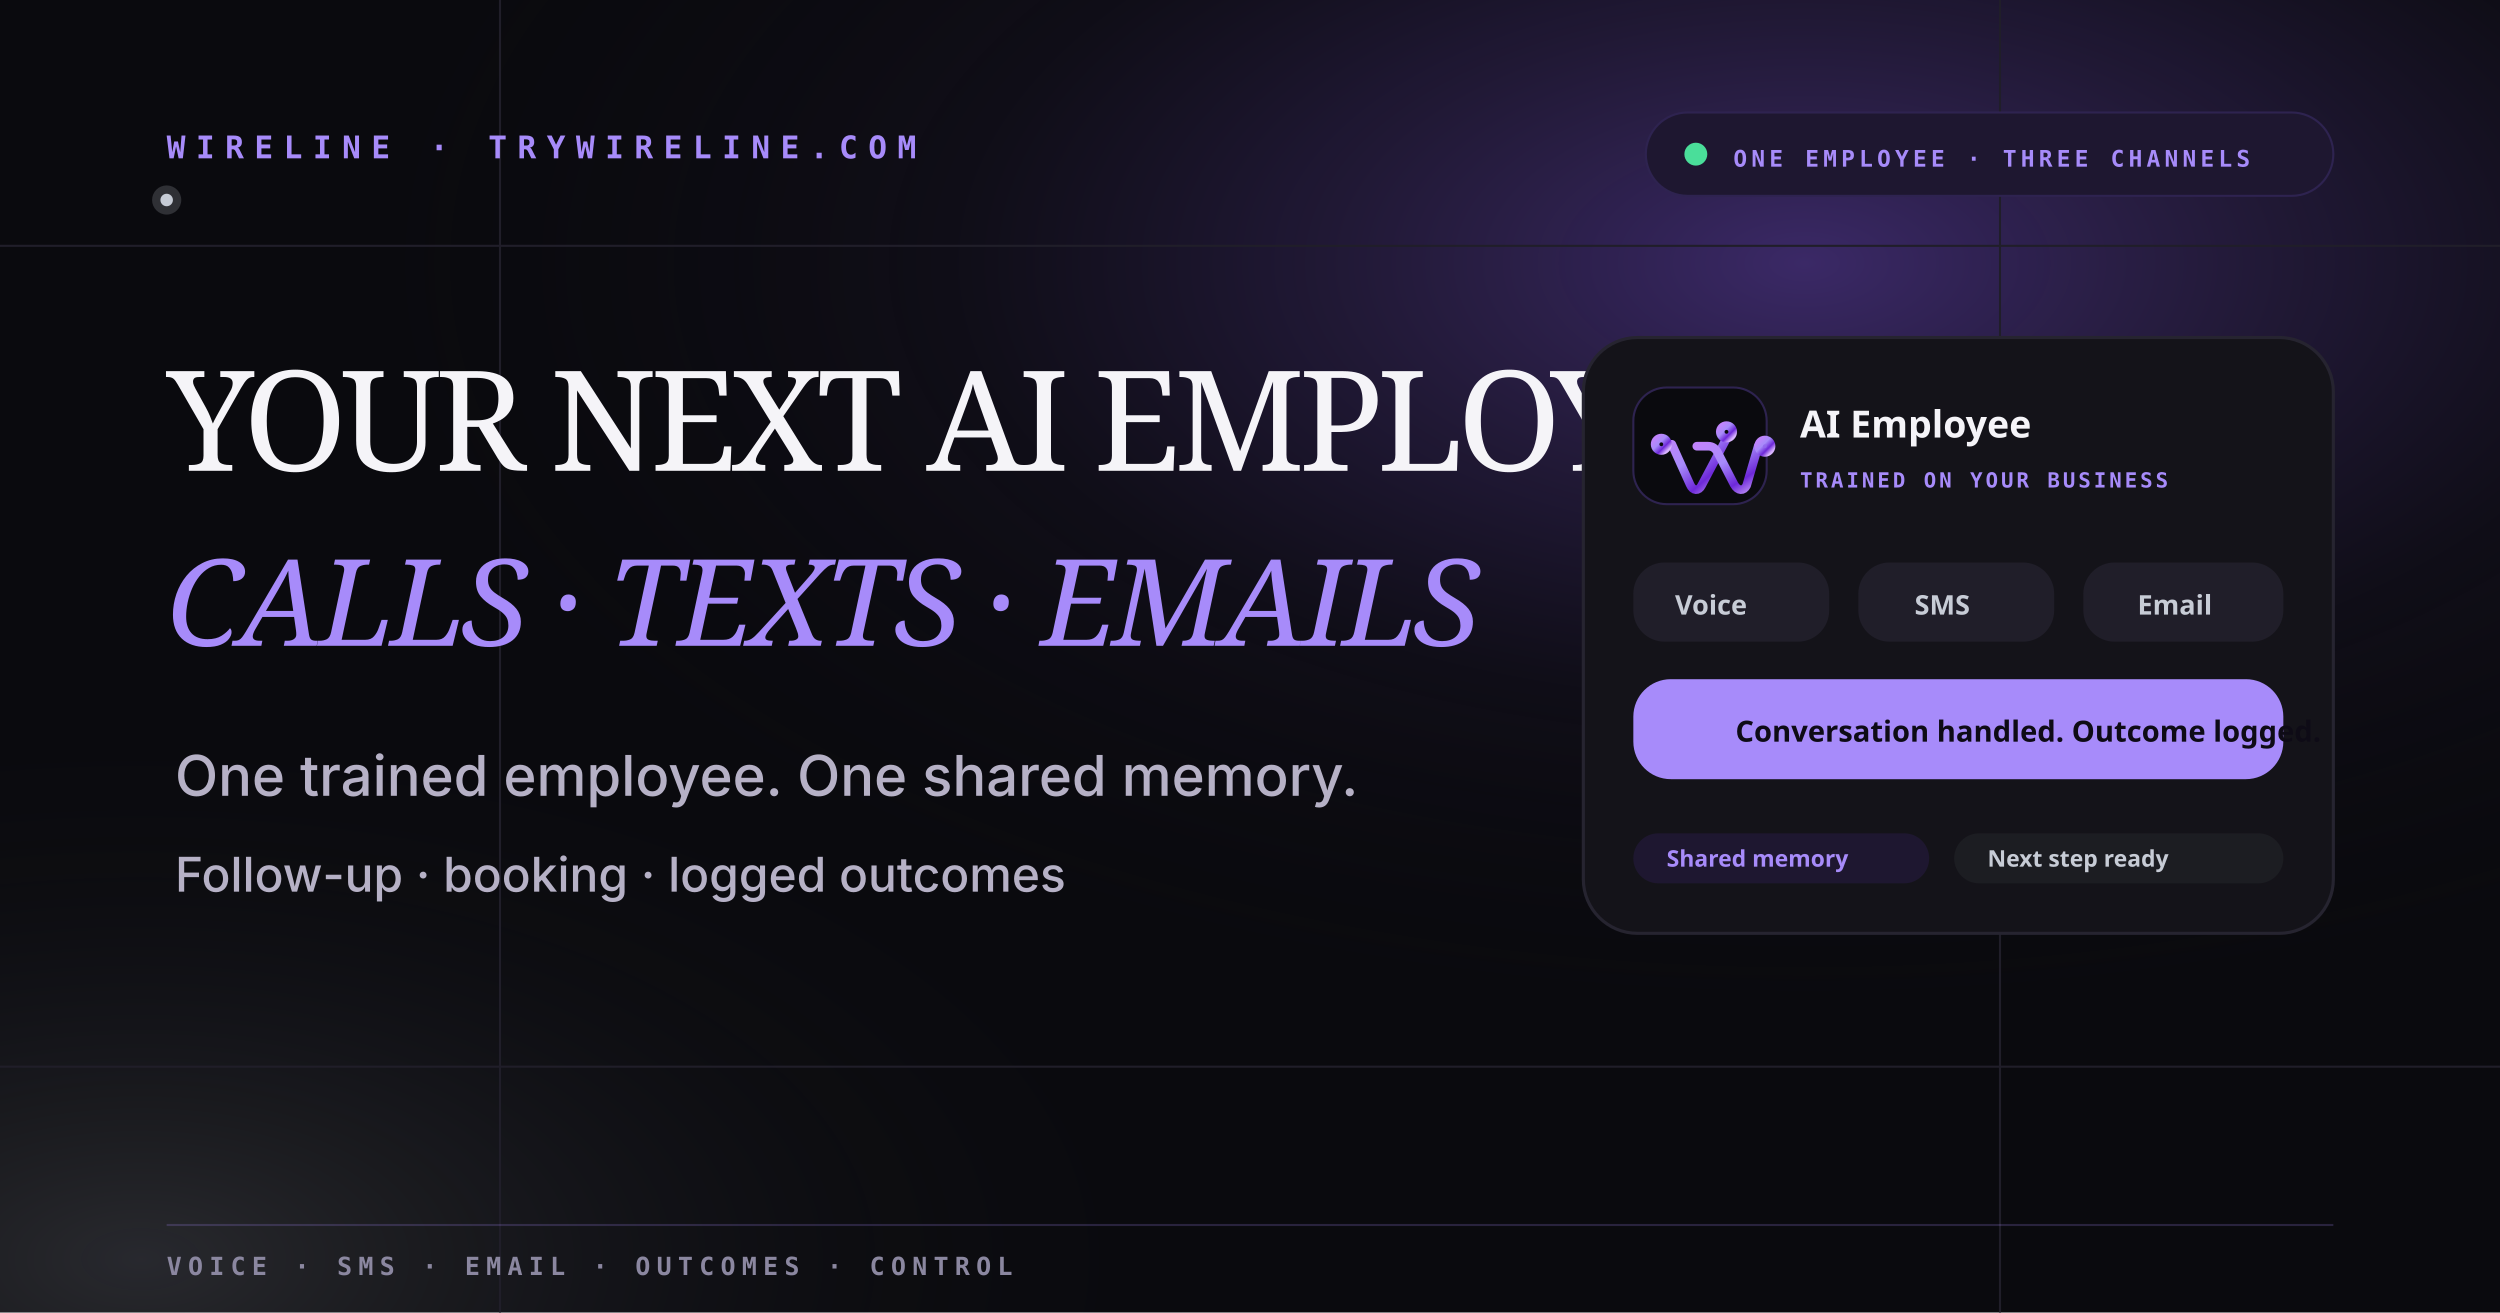
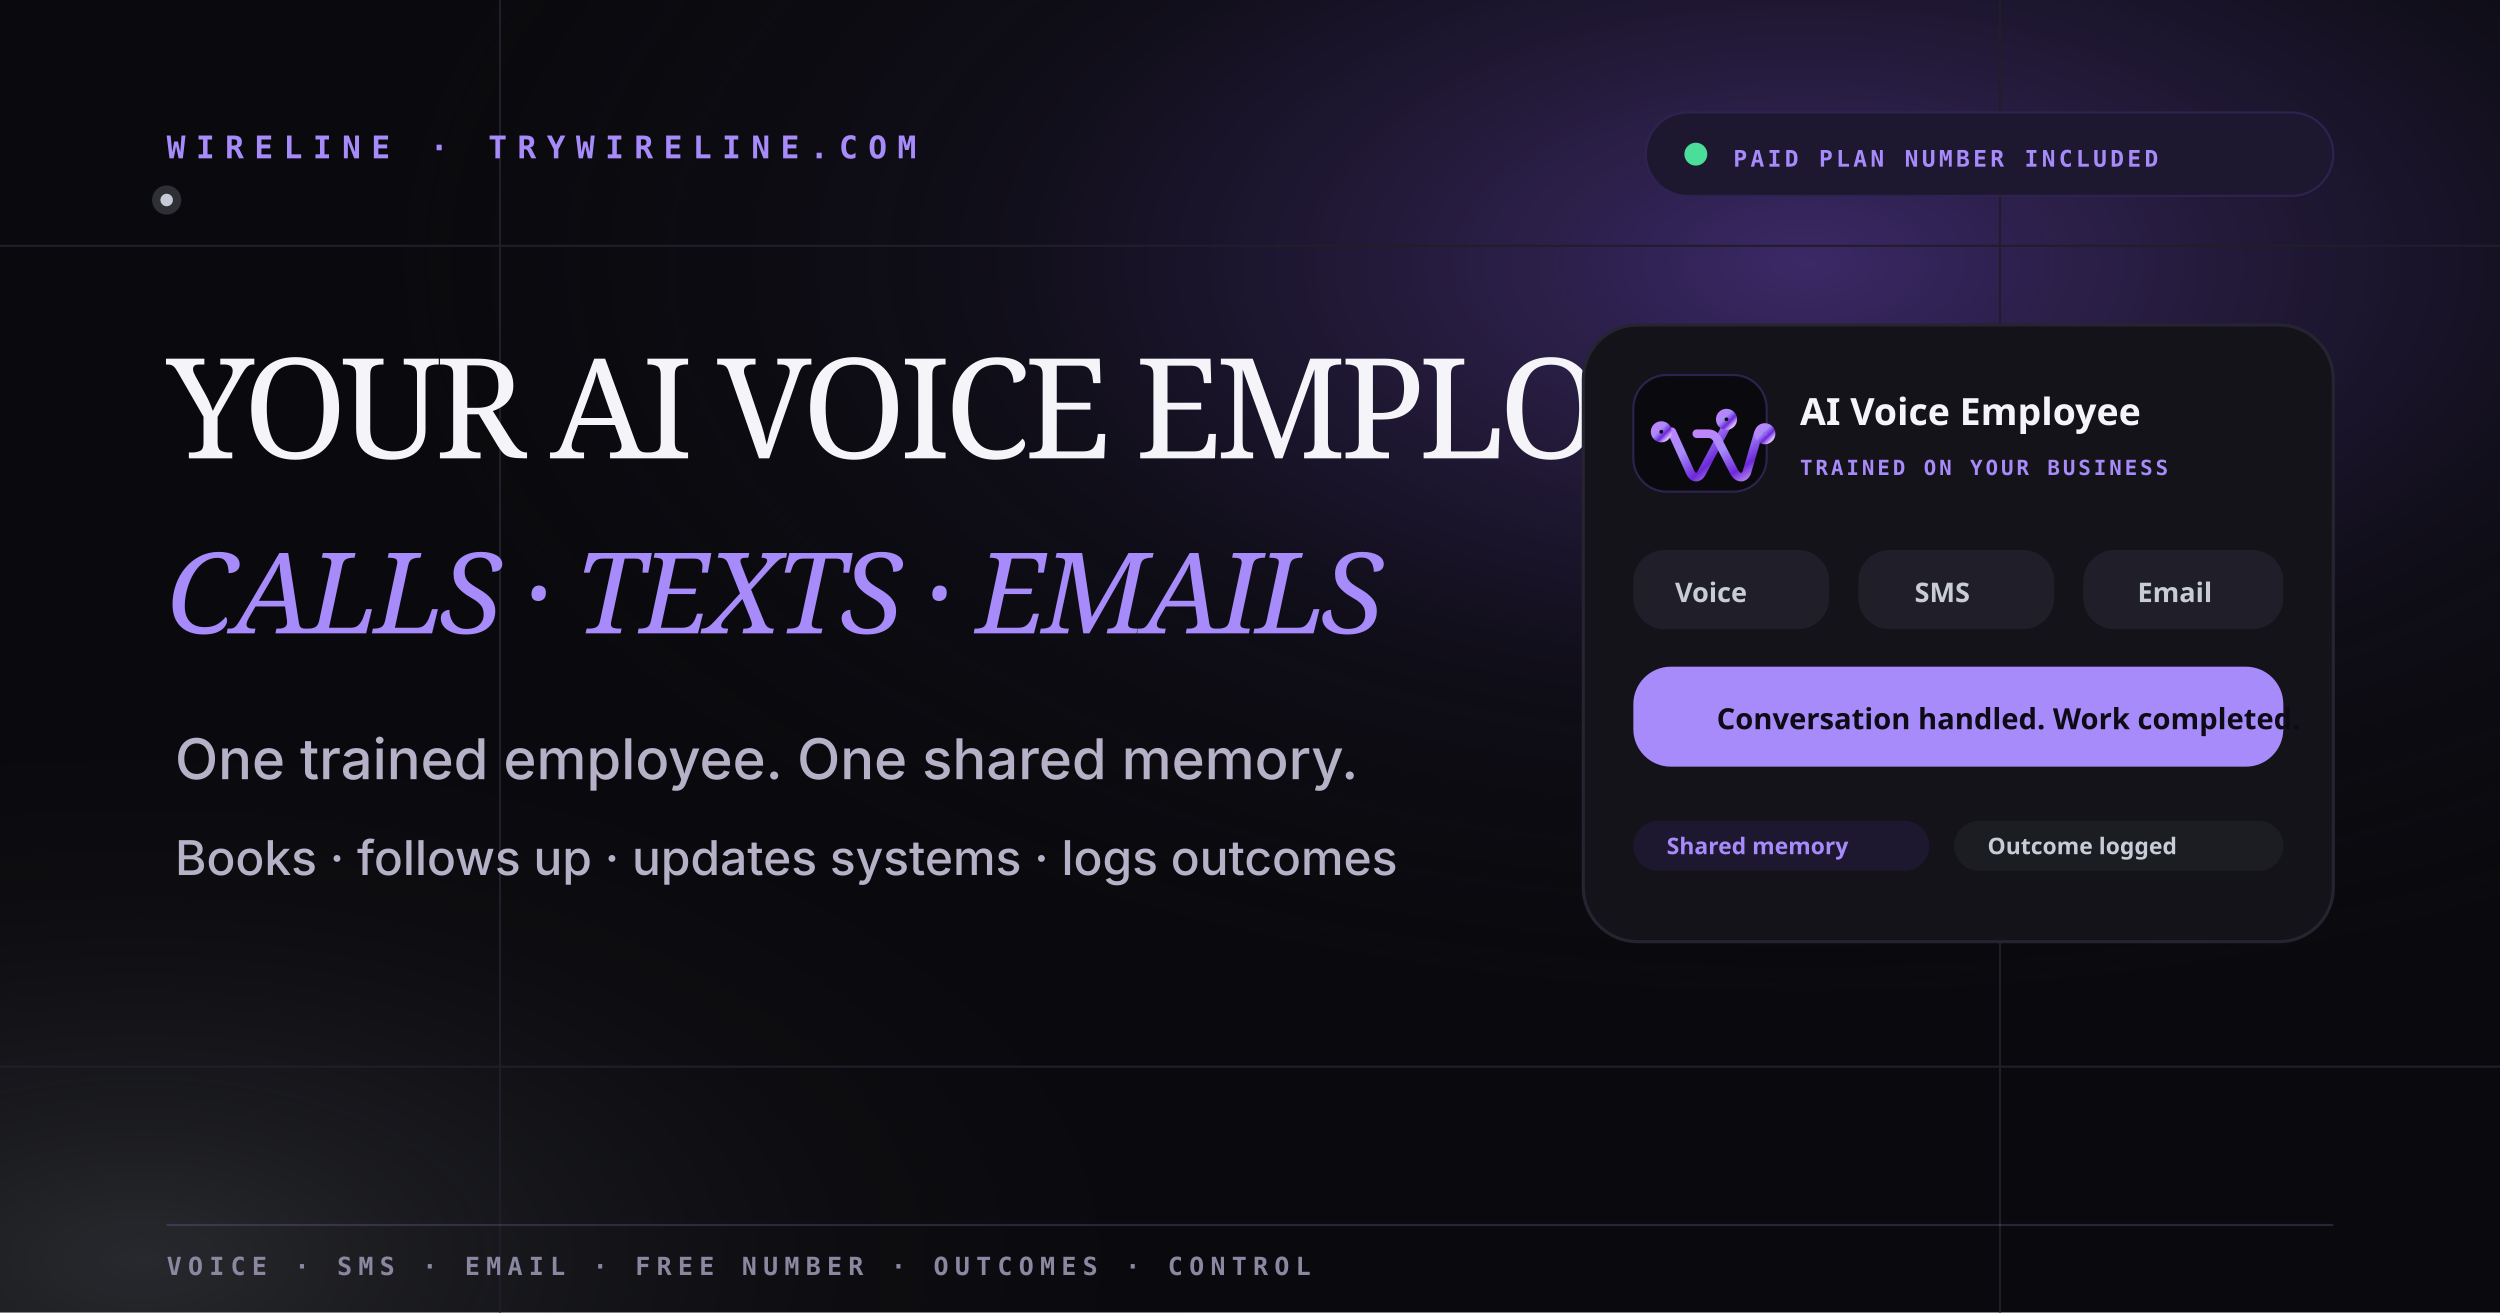
<svg xmlns="http://www.w3.org/2000/svg" viewBox="0 0 1200 630" width="1200" height="630">
  <defs>
    <linearGradient id="wireRule" x1="0" y1="0" x2="1" y2="0">
      <stop offset="0%" stop-color="#A78BFA" stop-opacity="0.95" />
      <stop offset="45%" stop-color="#C7CCD6" stop-opacity="0.6" />
      <stop offset="100%" stop-color="#C7CCD6" stop-opacity="0" />
    </linearGradient>
    <linearGradient id="markSignal" x1="0" y1="0" x2="1" y2="1">
      <stop offset="0%" stop-color="#C084FC" />
      <stop offset="38%" stop-color="#A78BFA" />
      <stop offset="72%" stop-color="#6D28D9" />
      <stop offset="100%" stop-color="#D8B4FE" />
    </linearGradient>
    <radialGradient id="softGlow" cx="72%" cy="20%" r="58%">
      <stop offset="0%" stop-color="#8B5CF6" stop-opacity="0.38" />
      <stop offset="58%" stop-color="#1E1730" stop-opacity="0.28" />
      <stop offset="100%" stop-color="#0A0A0E" stop-opacity="0" />
    </radialGradient>
    <radialGradient id="silverGlow" cx="6%" cy="96%" r="42%">
      <stop offset="0%" stop-color="#C7CCD6" stop-opacity="0.16" />
      <stop offset="100%" stop-color="#0A0A0E" stop-opacity="0" />
    </radialGradient>
  </defs>
  <rect width="1200" height="630" fill="#0A0A0E" />
  <rect width="1200" height="630" fill="url(#softGlow)" />
  <rect width="1200" height="630" fill="url(#silverGlow)" />
  <g stroke="#201E29" stroke-width="1">
    <line x1="0" y1="118" x2="1200" y2="118" />
    <line x1="0" y1="512" x2="1200" y2="512" />
    <line x1="240" y1="0" x2="240" y2="630" />
    <line x1="960" y1="0" x2="960" y2="630" />
  </g>
  <text x="80" y="76" font-family="Space Mono, ui-monospace, SFMono-Regular, Menlo, monospace" font-size="15" font-weight="700" letter-spacing="5" fill="#A78BFA">
    WIRELINE · TRYWIRELINE.COM
  </text>
  <line x1="80" y1="96" x2="430" y2="96" stroke="url(#wireRule)" stroke-width="1.25" />
  <circle cx="80" cy="96" r="3" fill="#C7CCD6" />
  <circle cx="80" cy="96" r="7" fill="#C7CCD6" fill-opacity="0.2" />
  <g transform="translate(790, 54)">
    <rect width="330" height="40" rx="20" ry="20" fill="#1E1730" stroke="#2E2350" stroke-width="1" />
    <circle cx="24" cy="20" r="5.5" fill="#4ADE9A" />
-     <text x="42" y="26" font-family="Space Mono, ui-monospace, monospace" font-size="11" font-weight="700" letter-spacing="2" fill="#A78BFA">
-       ONE EMPLOYEE · THREE CHANNELS
+     <text x="42" y="26" font-family="Space Mono, ui-monospace, monospace" font-size="11" font-weight="700" letter-spacing="1.6" fill="#A78BFA">
+       PAID PLAN NUMBER INCLUDED
    </text>
  </g>
-   <text x="80" y="226" font-family="Instrument Serif, Georgia, ui-serif, serif" font-size="67" font-weight="400" letter-spacing="-3" fill="#F5F4F8">
-     YOUR NEXT AI EMPLOYEE
+   <text x="80" y="220" font-family="Instrument Serif, Georgia, ui-serif, serif" font-size="67" font-weight="400" letter-spacing="-3" fill="#F5F4F8">
+     YOUR AI VOICE EMPLOYEE
  </text>
-   <text x="80" y="310" font-family="Instrument Serif, Georgia, ui-serif, serif" font-size="58" font-style="italic" font-weight="400" letter-spacing="-2" fill="#A78BFA">
+   <text x="80" y="304" font-family="Instrument Serif, Georgia, ui-serif, serif" font-size="54" font-style="italic" font-weight="400" letter-spacing="-2" fill="#A78BFA">
    CALLS · TEXTS · EMAILS
  </text>
-   <text x="84" y="382" font-family="DM Sans, system-ui, -apple-system, Segoe UI, sans-serif" font-size="27" font-weight="500" fill="#B6B1C6">
+   <text x="84" y="374" font-family="DM Sans, system-ui, -apple-system, Segoe UI, sans-serif" font-size="27" font-weight="500" fill="#B6B1C6">
    One trained employee. One shared memory.
  </text>
-   <text x="84" y="428" font-family="DM Sans, system-ui, -apple-system, Segoe UI, sans-serif" font-size="23" font-weight="500" fill="#B6B1C6">
-     Follow-up · booking · logged outcomes
+   <text x="84" y="420" font-family="DM Sans, system-ui, -apple-system, Segoe UI, sans-serif" font-size="23" font-weight="500" fill="#B6B1C6">
+     Books · follows up · updates systems · logs outcomes
  </text>
-   <g transform="translate(760, 162)">
-     <rect width="360" height="286" rx="26" ry="26" fill="#141319" stroke="#262430" stroke-width="1.5" />
+   <g transform="translate(760, 156)">
+     <rect width="360" height="296" rx="26" ry="26" fill="#141319" stroke="#262430" stroke-width="1.5" />
    <rect x="24" y="24" width="64" height="56" rx="16" fill="#0A0A0E" stroke="#2E2350" stroke-width="1" />
    <g transform="translate(31 37) scale(0.46)" fill="none" stroke="url(#markSignal)" stroke-width="9" stroke-linecap="round" stroke-linejoin="round">
      <path d="M21 31H25L44 73C47 80 53 80 56 74L82 25" />
      <path d="M51 33H63C68 33 71 36 73 40L90 73C94 80 100 80 103 74L115 33H122" />
      <circle cx="14" cy="31" r="6.5" />
      <circle cx="82" cy="18" r="6.5" />
      <circle cx="122" cy="33" r="6.5" />
    </g>
    <text x="104" y="48" font-family="DM Sans, system-ui, sans-serif" font-size="18" font-weight="700" fill="#F5F4F8">
-       AI Employee
+       AI Voice Employee
    </text>
    <text x="104" y="72" font-family="Space Mono, ui-monospace, monospace" font-size="10" font-weight="700" letter-spacing="1.4" fill="#A78BFA">
      TRAINED ON YOUR BUSINESS
    </text>
    <rect x="24" y="108" width="94" height="38" rx="15" fill="#201E29" />
    <text x="44" y="133" font-family="DM Sans, system-ui, sans-serif" font-size="13" font-weight="700" fill="#C7CCD6">Voice</text>
    <rect x="132" y="108" width="94" height="38" rx="15" fill="#201E29" />
    <text x="159" y="133" font-family="DM Sans, system-ui, sans-serif" font-size="13" font-weight="700" fill="#C7CCD6">SMS</text>
    <rect x="240" y="108" width="96" height="38" rx="15" fill="#201E29" />
    <text x="266" y="133" font-family="DM Sans, system-ui, sans-serif" font-size="13" font-weight="700" fill="#C7CCD6">Email</text>
    <rect x="24" y="164" width="312" height="48" rx="18" fill="#A78BFA" />
-     <text x="73" y="194" font-family="DM Sans, system-ui, sans-serif" font-size="14" font-weight="700" fill="#0E0B16">
-       Conversation handled. Outcome logged.
+     <text x="64" y="194" font-family="DM Sans, system-ui, sans-serif" font-size="14" font-weight="700" fill="#0E0B16">
+       Conversation handled. Work completed.
    </text>
    <g transform="translate(24, 238)">
      <rect width="142" height="24" rx="12" fill="#1E1730" />
      <text x="16" y="16" font-family="DM Sans, system-ui, sans-serif" font-size="11" font-weight="700" fill="#A78BFA">Shared memory</text>
      <rect x="154" width="158" height="24" rx="12" fill="#1C1D22" />
-       <text x="170" y="16" font-family="DM Sans, system-ui, sans-serif" font-size="11" font-weight="700" fill="#C7CCD6">Next step ready</text>
+       <text x="170" y="16" font-family="DM Sans, system-ui, sans-serif" font-size="11" font-weight="700" fill="#C7CCD6">Outcome logged</text>
    </g>
  </g>
  <line x1="80" y1="588" x2="1120" y2="588" stroke="#A78BFA" stroke-opacity="0.2" stroke-width="1" />
  <text x="80" y="612" font-family="Space Mono, ui-monospace, monospace" font-size="12" font-weight="700" letter-spacing="3" fill="#8B87A0">
-     VOICE · SMS · EMAIL · OUTCOMES · CONTROL
+     VOICE · SMS · EMAIL · FREE NUMBER · OUTCOMES · CONTROL
  </text>
</svg>
